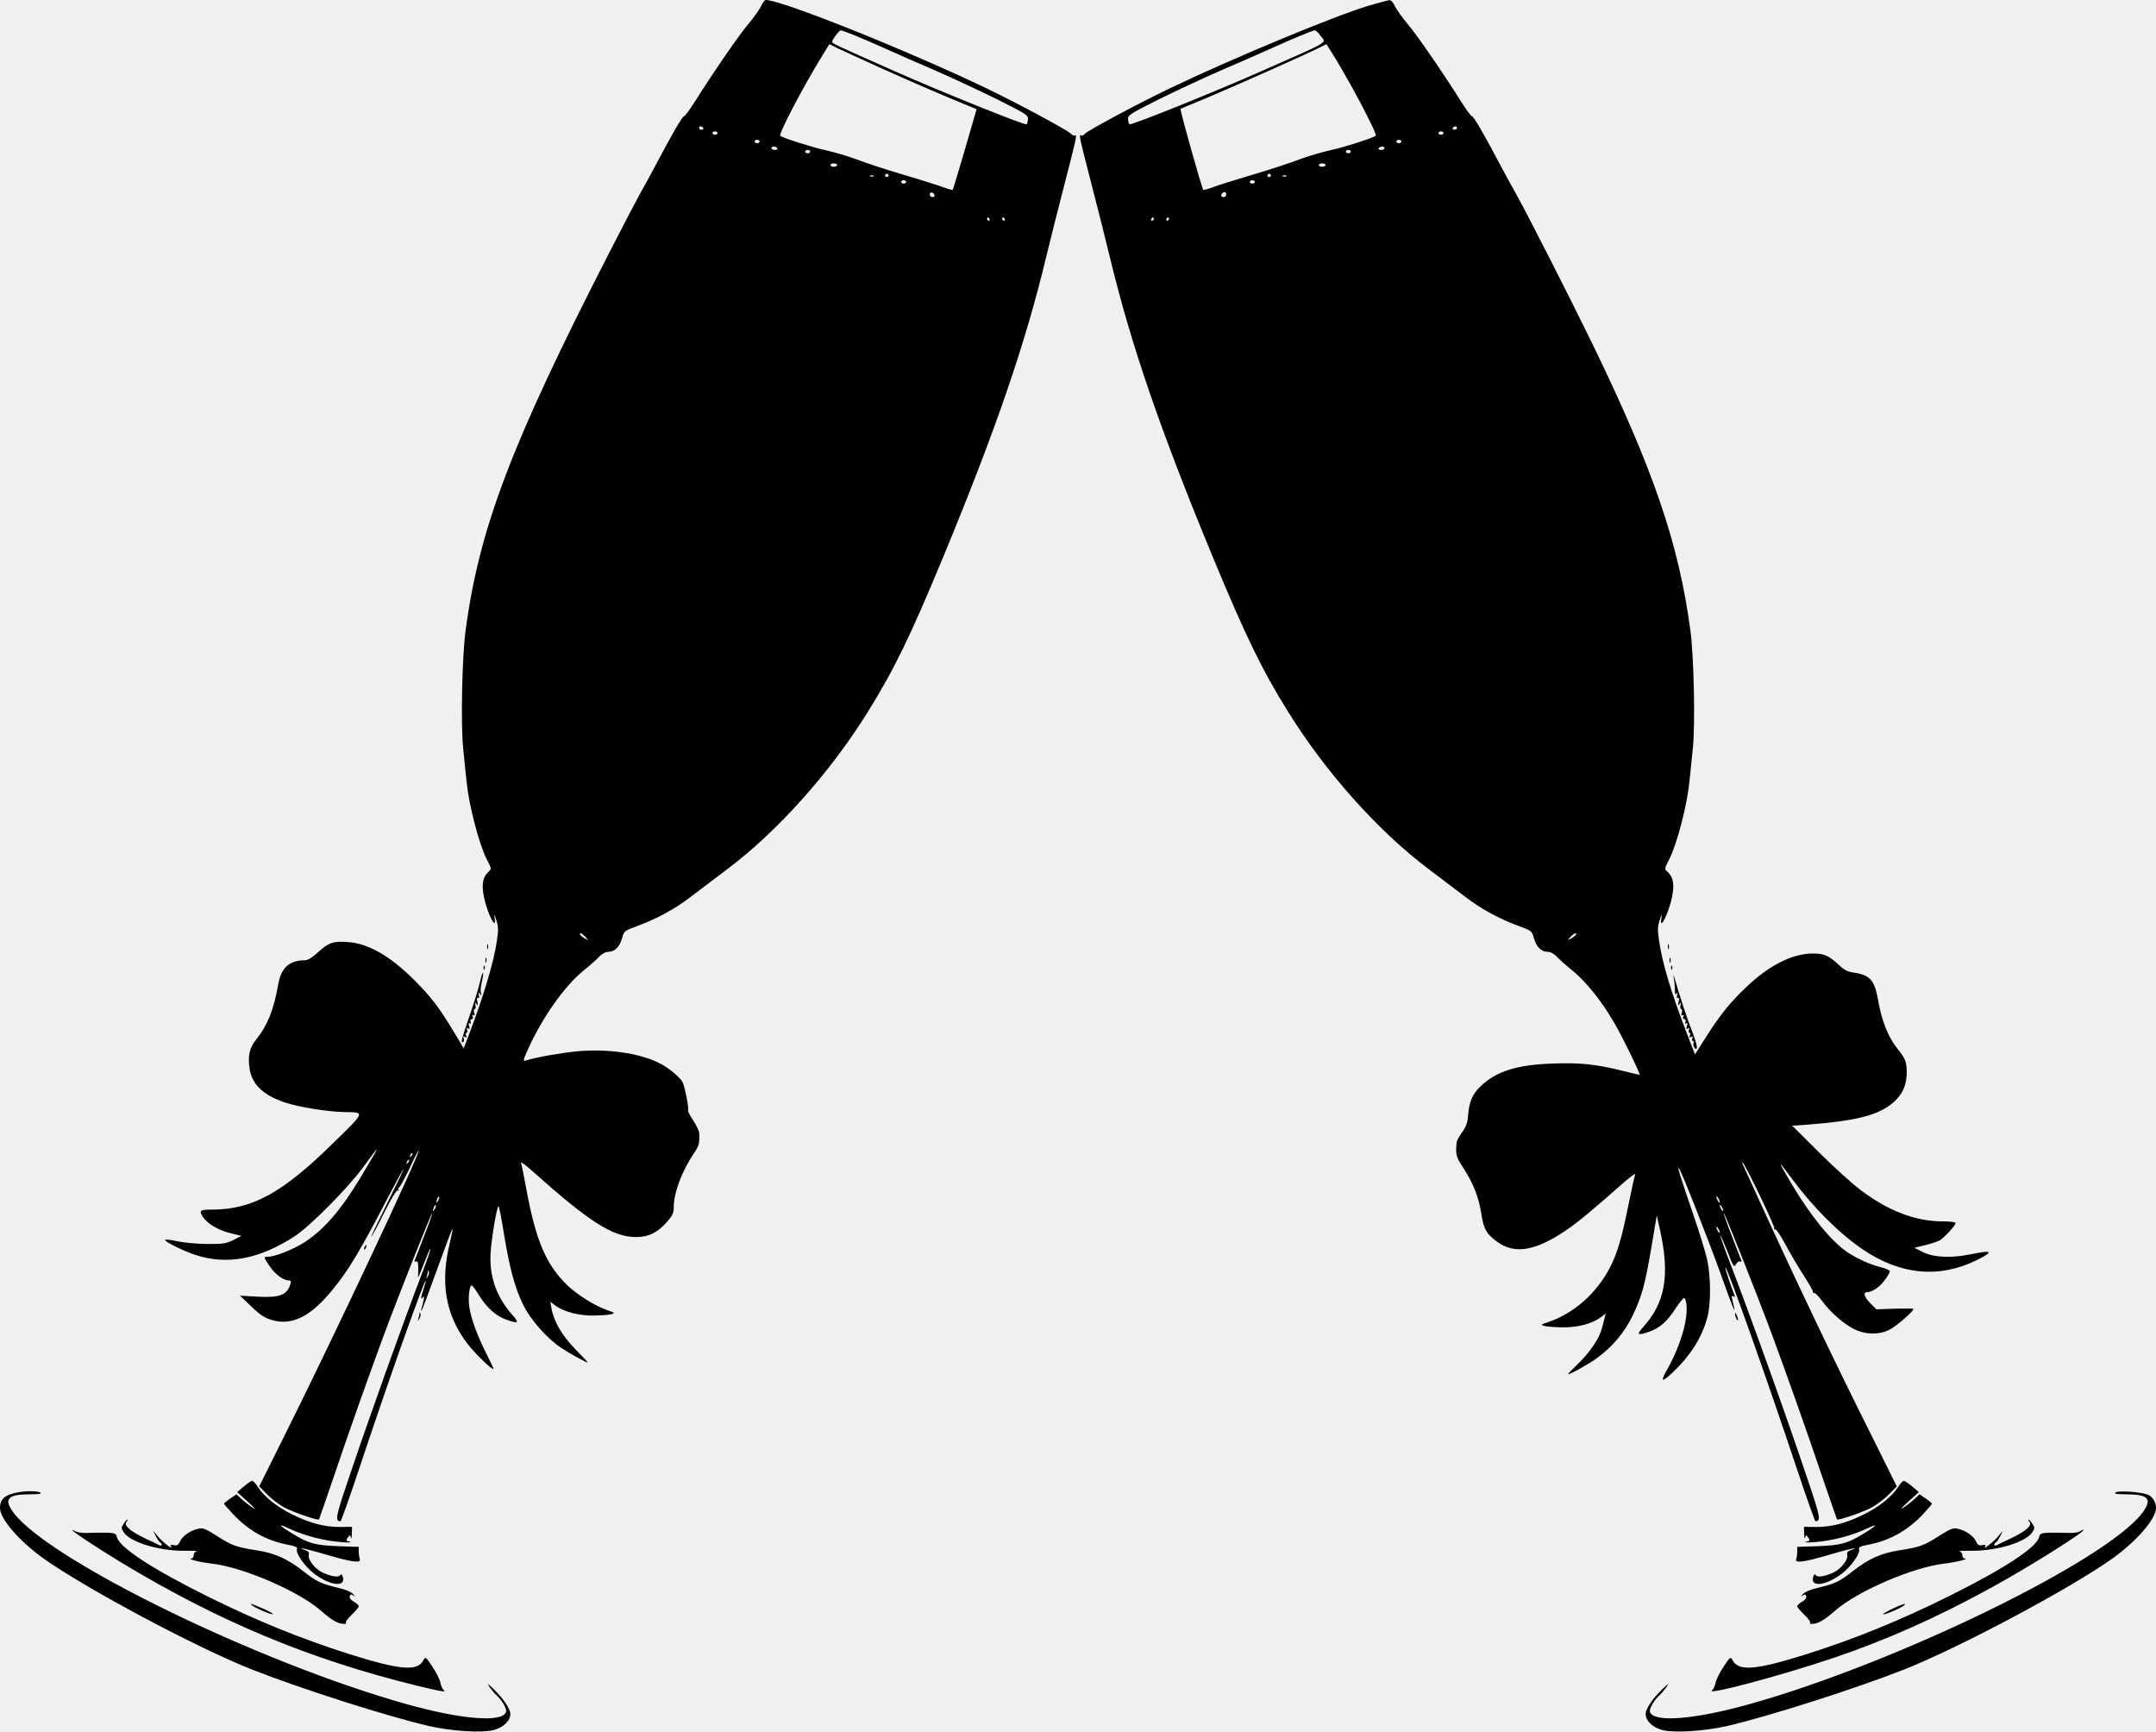
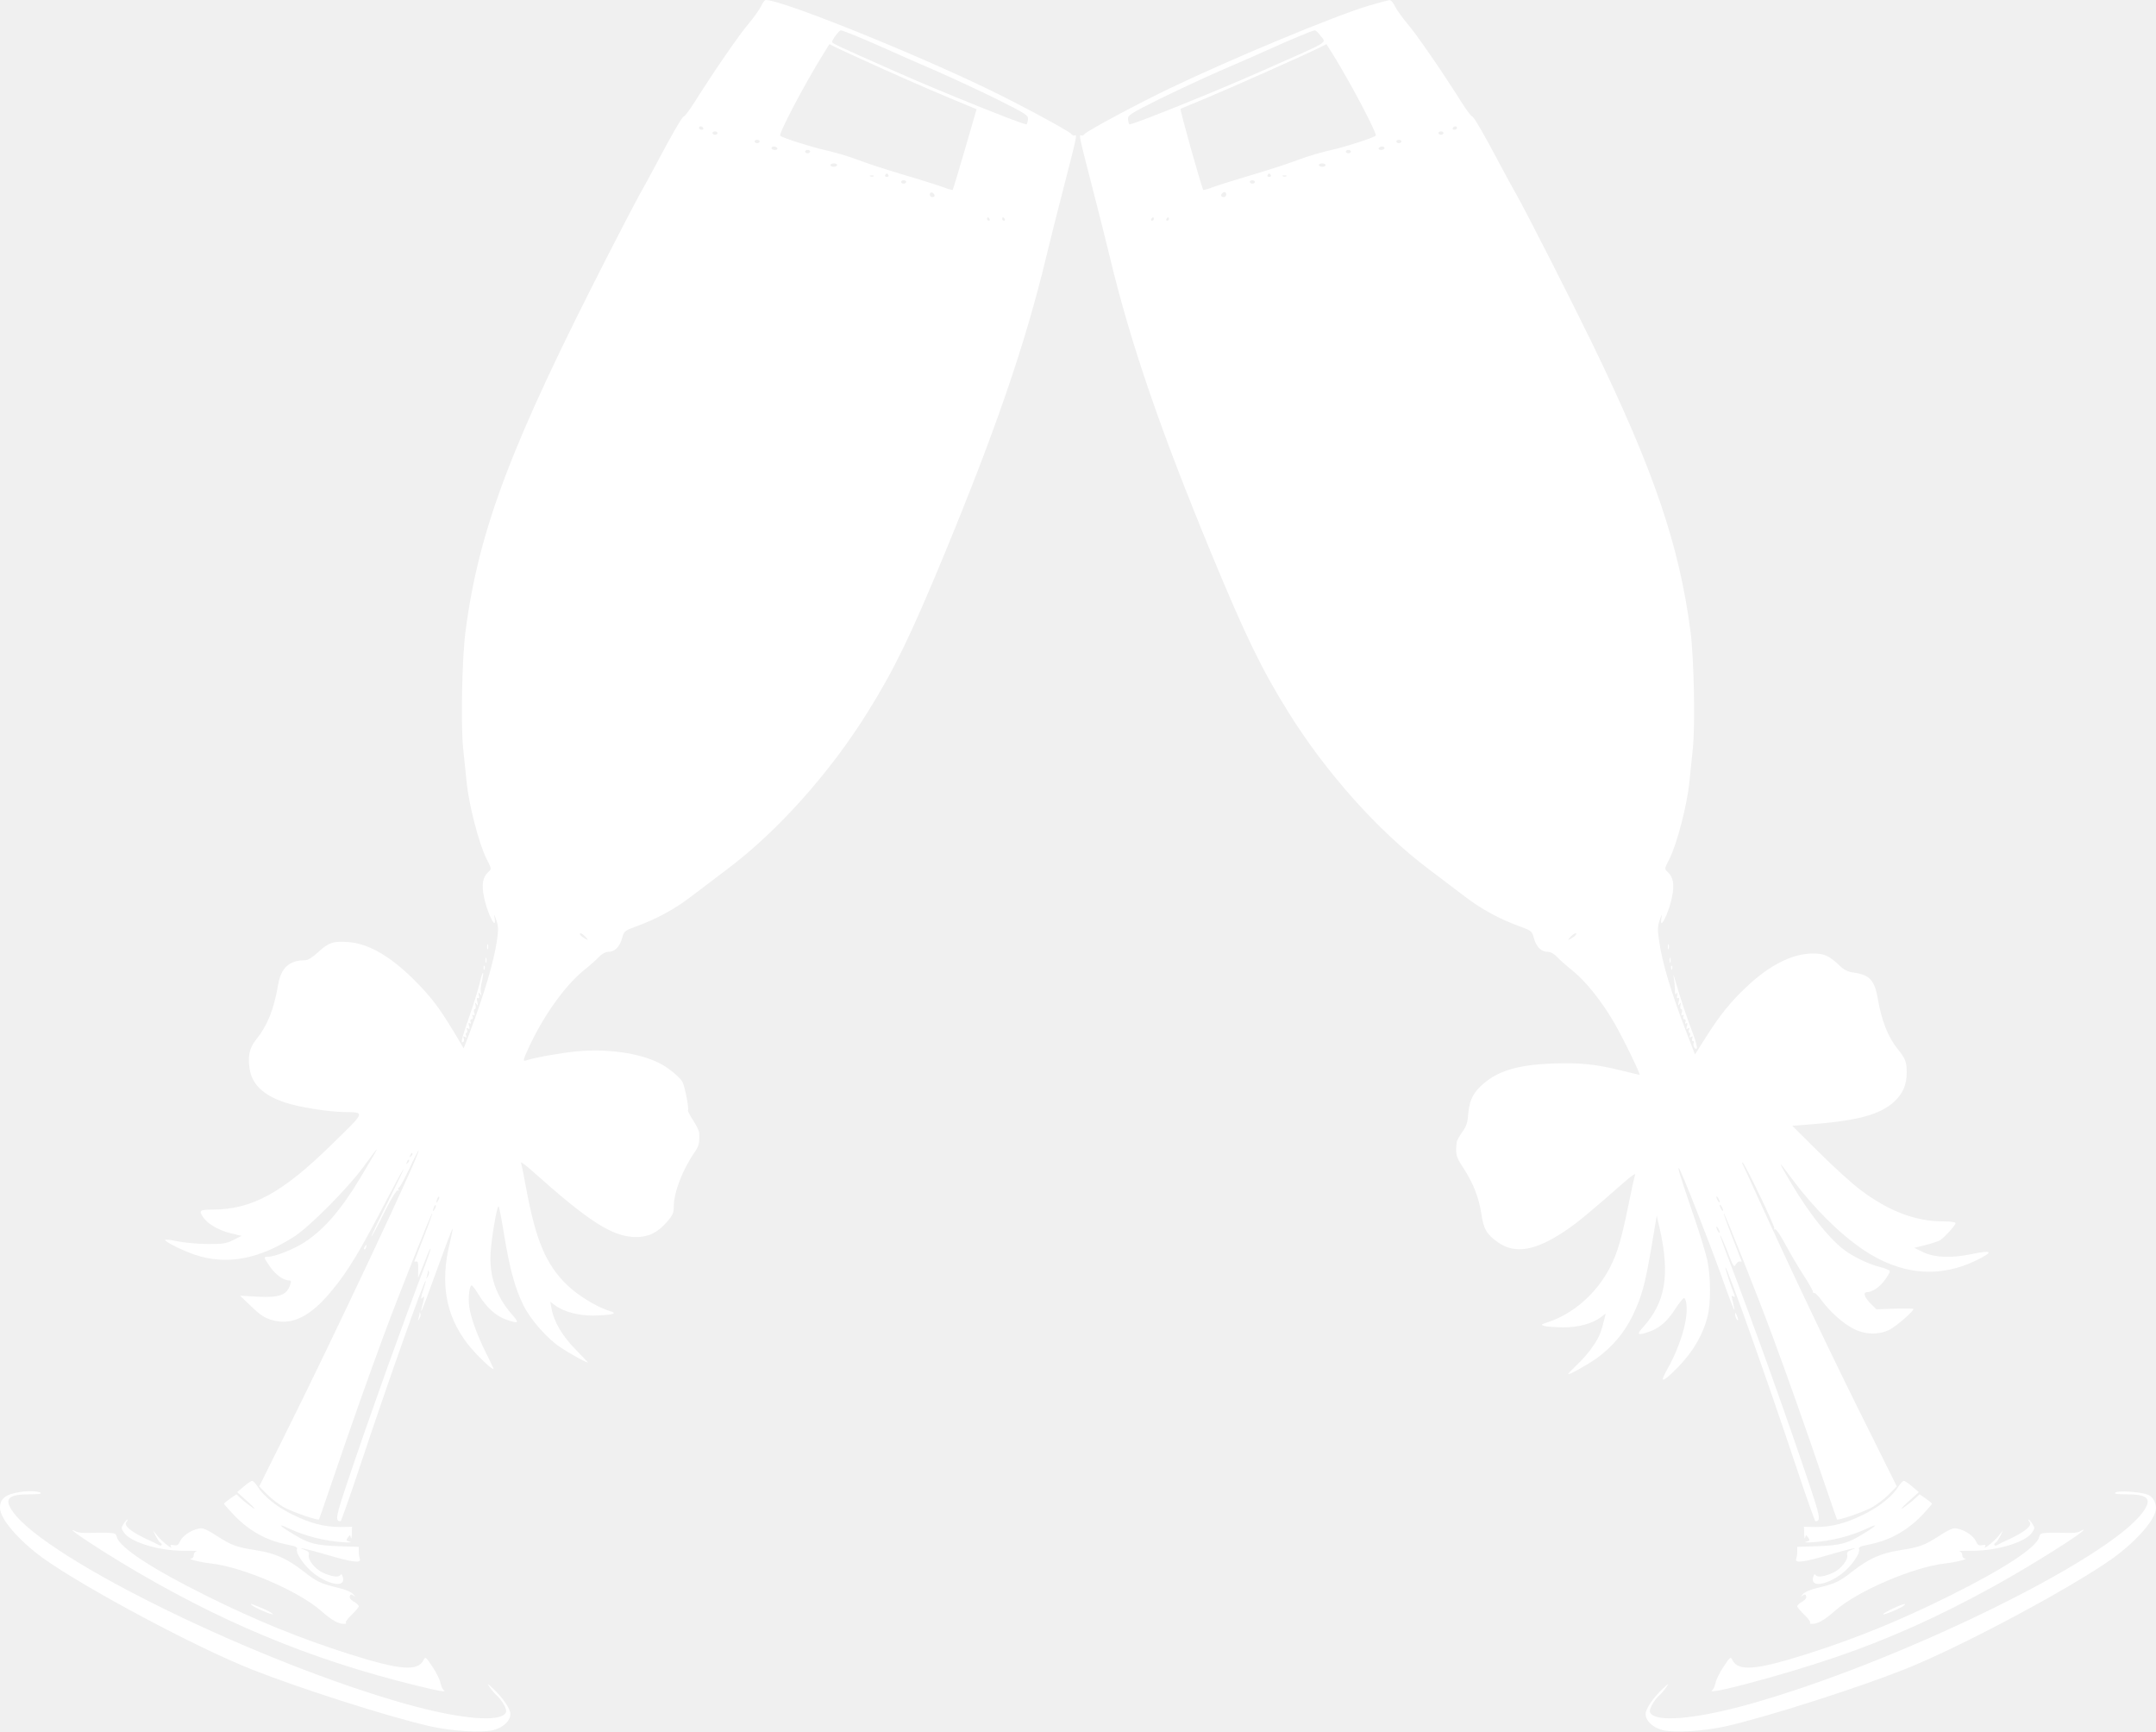
<svg xmlns="http://www.w3.org/2000/svg" version="1.0" width="1280pt" height="1028pt" viewBox="0 0 1280 1028" preserveAspectRatio="xMidYMid meet">
-   <g transform="translate(0,1028) scale(0.1,-0.1)" fill="#000000" stroke="none">
+   <g transform="translate(0,1028) scale(0.1,-0.1)" fill="#ffffff" stroke="none">
    <path d="M4518 10242 c-10 -20 -43 -66 -73 -102 -53 -61 -206 -283 -322 -467 -29 -46 -57 -83 -62 -83 -10 0 -75 -113 -171 -295 -29 -55 -71 -131 -93 -170 -21 -38 -105 -198 -185 -355 -576 -1124 -768 -1628 -848 -2235 -21 -155 -29 -563 -14 -700 6 -60 15 -148 20 -195 13 -135 73 -368 119 -459 30 -58 30 -59 11 -76 -35 -32 -42 -75 -26 -153 20 -97 77 -206 62 -119 -4 24 -1 21 10 -13 13 -38 14 -58 4 -125 -18 -123 -77 -322 -163 -549 l-34 -89 -61 102 c-88 145 -133 204 -236 307 -140 139 -269 213 -388 222 -88 7 -117 -3 -177 -58 -36 -33 -63 -50 -80 -50 -94 0 -143 -45 -160 -147 -25 -145 -64 -242 -129 -322 -41 -50 -52 -99 -40 -175 14 -93 81 -157 209 -200 83 -28 254 -55 350 -57 129 -2 132 6 -68 -189 -295 -290 -475 -389 -710 -390 -77 0 -83 -5 -58 -44 26 -40 93 -79 163 -96 l66 -16 -49 -25 c-44 -21 -63 -24 -155 -23 -58 0 -138 8 -178 16 -39 9 -72 12 -72 8 0 -12 110 -66 180 -89 188 -62 381 -25 590 111 90 59 312 282 405 408 111 151 111 151 -15 -60 -114 -190 -214 -306 -329 -382 -68 -44 -178 -88 -222 -88 -25 0 -24 -4 12 -56 32 -48 81 -84 112 -84 14 0 17 -5 11 -22 -19 -65 -63 -82 -194 -75 l-105 6 67 -64 c53 -51 79 -68 124 -81 118 -34 229 21 358 180 95 115 166 234 335 559 45 86 84 157 87 157 2 0 -41 -90 -96 -200 -55 -110 -98 -200 -95 -200 3 0 37 63 75 140 45 90 75 138 82 134 7 -4 8 -3 4 4 -4 7 -3 12 2 12 5 0 32 50 61 110 28 61 53 110 56 110 17 0 -507 -1114 -802 -1704 l-144 -289 47 -48 c26 -26 72 -61 103 -78 53 -28 199 -78 205 -70 1 2 38 108 81 234 99 293 219 631 302 855 89 240 284 732 289 728 2 -2 -21 -67 -51 -143 -30 -77 -55 -141 -55 -142 0 -2 6 -2 13 -1 8 2 11 -12 10 -47 l-1 -50 15 35 c8 19 24 59 35 88 11 29 22 52 24 50 2 -2 -17 -58 -42 -124 -127 -332 -323 -880 -445 -1243 -77 -228 -81 -250 -47 -251 3 0 55 145 114 323 166 500 383 1112 391 1104 2 -2 -4 -23 -12 -47 -17 -49 -19 -71 -4 -50 11 15 7 -13 -8 -65 -3 -11 -3 -18 0 -15 3 3 45 114 93 248 48 133 89 241 91 239 2 -2 -6 -39 -16 -83 -59 -238 -26 -430 104 -600 47 -61 155 -165 155 -149 0 3 -20 45 -44 93 -53 105 -91 210 -100 275 -8 53 1 127 14 127 5 0 25 -27 45 -60 44 -72 102 -124 163 -144 72 -25 77 -20 32 31 -95 108 -137 231 -127 372 6 89 37 271 47 271 3 0 18 -77 33 -170 33 -202 65 -318 115 -419 43 -86 139 -195 221 -250 52 -35 161 -95 161 -88 0 1 -34 37 -75 79 -78 80 -127 163 -141 242 l-7 39 29 -22 c52 -38 140 -61 228 -60 45 1 92 4 106 8 23 7 21 9 -25 24 -74 26 -178 91 -239 150 -125 122 -185 264 -242 572 -13 74 -27 142 -31 152 -4 10 26 -11 66 -47 339 -303 478 -392 616 -393 75 0 127 25 184 89 34 39 41 54 41 88 0 87 50 219 123 325 27 40 31 56 28 117 -1 12 -17 45 -36 74 -19 29 -33 55 -30 60 6 10 -19 141 -33 167 -18 32 -90 91 -147 117 -118 56 -298 81 -474 66 -96 -9 -252 -36 -313 -56 -14 -4 -10 10 19 73 85 187 214 368 324 459 40 32 84 71 98 87 16 16 36 27 52 27 38 0 67 28 82 80 12 44 14 45 87 72 118 43 228 103 320 174 47 36 145 110 218 165 298 224 609 571 834 933 157 252 253 450 447 918 312 754 486 1260 611 1778 23 96 73 295 111 441 71 275 75 294 60 285 -5 -3 -14 1 -21 9 -16 19 -309 177 -500 269 -468 225 -1222 527 -1314 526 -6 0 -19 -17 -28 -38z m554 -171 c40 -16 125 -53 188 -81 63 -29 196 -87 296 -130 99 -43 263 -120 365 -170 169 -85 184 -94 182 -117 -1 -14 -5 -28 -8 -31 -8 -8 -508 193 -785 316 -354 157 -370 164 -370 174 0 12 42 68 52 68 4 0 40 -13 80 -29z m178 -204 c201 -90 343 -151 511 -220 l37 -15 -69 -238 c-38 -131 -71 -239 -73 -241 -2 -2 -28 5 -57 16 -30 11 -137 45 -239 75 -102 30 -226 71 -275 90 -50 19 -133 43 -186 55 -79 17 -254 73 -267 85 -10 11 129 277 236 453 l56 91 46 -23 c25 -12 151 -70 280 -128z m-1075 -347 c3 -5 -1 -10 -9 -10 -9 0 -16 5 -16 10 0 6 4 10 9 10 6 0 13 -4 16 -10z m85 -30 c0 -5 -7 -10 -15 -10 -8 0 -15 5 -15 10 0 6 7 10 15 10 8 0 15 -4 15 -10z m250 -50 c0 -5 -7 -10 -15 -10 -8 0 -15 5 -15 10 0 6 7 10 15 10 8 0 15 -4 15 -10z m105 -40 c3 -5 -3 -10 -14 -10 -12 0 -21 5 -21 10 0 6 6 10 14 10 8 0 18 -4 21 -10z m195 -20 c0 -5 -7 -10 -15 -10 -8 0 -15 5 -15 10 0 6 7 10 15 10 8 0 15 -4 15 -10z m160 -80 c0 -5 -9 -10 -20 -10 -11 0 -20 5 -20 10 0 6 9 10 20 10 11 0 20 -4 20 -10z m305 -60 c3 -5 -1 -10 -10 -10 -9 0 -13 5 -10 10 3 6 8 10 10 10 2 0 7 -4 10 -10z m-88 -6 c-3 -3 -12 -4 -19 -1 -8 3 -5 6 6 6 11 1 17 -2 13 -5z m193 -34 c0 -5 -7 -10 -15 -10 -8 0 -15 5 -15 10 0 6 7 10 15 10 8 0 15 -4 15 -10z m168 -78 c2 -7 -3 -12 -12 -12 -9 0 -16 7 -16 16 0 17 22 14 28 -4z m327 -142 c3 -5 1 -10 -4 -10 -6 0 -11 5 -11 10 0 6 2 10 4 10 3 0 8 -4 11 -10z m90 0 c3 -5 1 -10 -4 -10 -6 0 -11 5 -11 10 0 6 2 10 4 10 3 0 8 -4 11 -10z m-2489 -4261 c19 -22 19 -22 -3 -10 -24 12 -39 31 -25 31 5 0 17 -10 28 -21z m-1035 -1302 c-10 -9 -11 -8 -5 6 3 10 9 15 12 12 3 -3 0 -11 -7 -18z m-20 -40 c-10 -9 -11 -8 -5 6 3 10 9 15 12 12 3 -3 0 -11 -7 -18z m180 -224 c-12 -20 -14 -14 -5 12 4 9 9 14 11 11 3 -2 0 -13 -6 -23z m-20 -50 c-12 -20 -14 -14 -5 12 4 9 9 14 11 11 3 -2 0 -13 -6 -23z m-41 -400 c-11 -17 -11 -17 -6 0 3 10 6 24 7 30 0 9 2 9 5 0 3 -7 0 -20 -6 -30z" />
    <path d="M8125 10246 c-201 -60 -807 -312 -1175 -488 -198 -95 -493 -253 -510 -273 -7 -8 -16 -12 -21 -9 -15 9 -11 -10 60 -285 38 -146 88 -345 111 -441 125 -518 299 -1024 611 -1778 194 -468 290 -666 447 -918 225 -362 536 -709 834 -933 73 -55 171 -129 218 -165 92 -71 202 -131 320 -174 73 -27 75 -28 87 -72 15 -52 44 -80 82 -80 16 0 36 -11 52 -27 14 -16 58 -55 98 -87 78 -64 169 -178 242 -303 50 -84 161 -313 153 -313 -3 0 -49 11 -102 24 -155 39 -253 49 -412 43 -214 -7 -338 -46 -431 -136 -50 -49 -67 -91 -74 -181 -2 -33 -12 -60 -34 -90 -17 -24 -32 -51 -33 -62 -7 -73 -4 -84 40 -151 60 -93 92 -176 107 -274 13 -88 31 -119 95 -165 102 -74 225 -54 403 66 73 49 149 112 358 296 35 30 60 47 57 38 -4 -9 -23 -95 -42 -190 -39 -190 -63 -274 -106 -358 -79 -156 -218 -279 -375 -330 -38 -13 -39 -14 -15 -21 14 -4 62 -7 108 -8 89 -1 173 21 226 60 l29 22 -7 -29 c-21 -85 -30 -107 -66 -161 -21 -33 -64 -83 -95 -112 -30 -29 -55 -54 -55 -57 0 -9 107 50 166 91 96 69 168 154 218 258 54 115 71 175 111 407 l31 185 17 -75 c63 -278 35 -442 -100 -590 -39 -44 -32 -49 38 -25 64 23 106 60 156 137 24 37 48 66 52 63 17 -10 20 -82 5 -151 -16 -81 -58 -189 -104 -269 -43 -76 -37 -84 23 -29 113 106 181 212 214 337 21 79 20 236 -1 337 -9 41 -46 163 -83 270 -80 234 -96 287 -85 275 14 -15 172 -418 247 -625 69 -195 90 -245 80 -200 -3 14 -8 36 -11 49 -6 19 -4 22 6 16 10 -6 12 -4 6 11 -21 51 -56 158 -52 161 8 8 251 -676 420 -1184 59 -178 111 -323 114 -323 34 1 30 23 -47 251 -129 384 -325 930 -460 1283 -34 88 -60 161 -58 163 2 2 21 -41 43 -96 34 -89 39 -97 49 -77 7 11 17 20 23 18 7 -1 12 -1 12 1 0 1 -25 65 -55 142 -30 76 -53 141 -51 143 5 4 200 -488 289 -728 83 -224 203 -562 302 -855 43 -126 80 -232 81 -234 6 -8 152 42 205 70 31 17 77 52 103 78 l47 48 -144 290 c-224 446 -481 986 -684 1433 -41 91 -79 173 -84 183 -6 9 -7 17 -4 17 11 0 195 -382 189 -392 -4 -6 -3 -8 4 -5 6 4 31 -33 62 -90 29 -54 77 -136 108 -183 30 -47 55 -90 55 -97 0 -7 4 -10 8 -8 4 3 24 -17 44 -44 48 -66 127 -137 190 -169 68 -35 152 -37 215 -4 40 21 140 108 140 122 0 3 -50 3 -110 2 l-110 -4 -35 35 c-37 37 -46 67 -20 67 30 0 76 31 105 72 17 22 30 46 30 52 0 6 -26 17 -57 25 -57 13 -140 51 -198 90 -94 64 -218 217 -330 406 -85 144 -84 147 2 30 130 -175 282 -326 423 -422 224 -152 456 -173 680 -61 98 49 88 59 -34 34 -119 -25 -220 -21 -286 10 l-55 27 65 16 c36 9 74 22 86 28 25 15 94 89 94 103 0 6 -32 10 -74 10 -164 0 -324 61 -491 187 -49 37 -161 138 -248 225 l-157 156 87 6 c294 22 429 57 516 134 53 48 77 102 77 175 0 64 -7 82 -55 142 -55 68 -95 168 -116 294 -20 113 -48 144 -144 158 -33 4 -56 15 -83 41 -64 60 -91 72 -160 72 -119 0 -256 -68 -391 -196 -98 -92 -159 -168 -244 -302 l-64 -101 -51 132 c-91 237 -144 413 -162 542 -10 67 -9 87 4 125 11 34 14 37 10 12 -15 -86 42 23 62 120 16 78 9 121 -26 153 -19 17 -19 18 11 76 46 91 106 324 119 459 5 47 14 135 20 195 15 137 7 545 -14 700 -68 515 -219 957 -583 1706 -131 269 -388 774 -450 884 -22 39 -64 115 -93 170 -96 182 -161 295 -171 295 -5 0 -33 37 -62 83 -116 184 -269 406 -322 467 -30 36 -63 82 -73 102 -9 21 -24 38 -32 37 -8 0 -64 -15 -125 -33z m-287 -176 c36 -49 77 -24 -348 -212 -277 -123 -777 -324 -785 -316 -3 3 -7 17 -8 31 -2 23 13 32 182 117 102 50 266 127 365 170 100 43 228 99 286 125 136 62 262 114 276 115 5 0 20 -13 32 -30z m190 -310 c77 -139 146 -279 140 -285 -13 -13 -187 -69 -267 -86 -53 -12 -136 -36 -186 -55 -49 -19 -173 -60 -275 -90 -102 -30 -209 -64 -239 -75 -29 -11 -55 -18 -57 -16 -9 9 -141 478 -135 481 3 2 69 29 146 61 144 60 615 269 682 304 l38 19 39 -62 c21 -33 73 -122 114 -196z m622 -240 c0 -5 -7 -10 -16 -10 -8 0 -12 5 -9 10 3 6 10 10 16 10 5 0 9 -4 9 -10z m-80 -30 c0 -5 -7 -10 -15 -10 -8 0 -15 5 -15 10 0 6 7 10 15 10 8 0 15 -4 15 -10z m-250 -50 c0 -5 -7 -10 -15 -10 -8 0 -15 5 -15 10 0 6 7 10 15 10 8 0 15 -4 15 -10z m-100 -40 c0 -5 -9 -10 -21 -10 -11 0 -17 5 -14 10 3 6 13 10 21 10 8 0 14 -4 14 -10z m-200 -20 c0 -5 -7 -10 -15 -10 -8 0 -15 5 -15 10 0 6 7 10 15 10 8 0 15 -4 15 -10z m-150 -80 c0 -5 -9 -10 -20 -10 -11 0 -20 5 -20 10 0 6 9 10 20 10 11 0 20 -4 20 -10z m-325 -60 c3 -5 -1 -10 -10 -10 -9 0 -13 5 -10 10 3 6 8 10 10 10 2 0 7 -4 10 -10z m92 -6 c-3 -3 -12 -4 -19 -1 -8 3 -5 6 6 6 11 1 17 -2 13 -5z m-187 -34 c0 -5 -7 -10 -15 -10 -8 0 -15 5 -15 10 0 6 7 10 15 10 8 0 15 -4 15 -10z m-170 -75 c0 -8 -7 -15 -15 -15 -16 0 -20 12 -8 23 11 12 23 8 23 -8z m-430 -145 c0 -5 -5 -10 -11 -10 -5 0 -7 5 -4 10 3 6 8 10 11 10 2 0 4 -4 4 -10z m90 0 c0 -5 -5 -10 -11 -10 -5 0 -7 5 -4 10 3 6 8 10 11 10 2 0 4 -4 4 -10z m2415 -4250 c-3 -5 -16 -15 -28 -21 -22 -12 -22 -12 -3 10 19 21 43 30 31 11z m855 -1585 c0 -5 -5 -3 -10 5 -5 8 -10 20 -10 25 0 6 5 3 10 -5 5 -8 10 -19 10 -25z m20 -50 c0 -5 -5 -3 -10 5 -5 8 -10 20 -10 25 0 6 5 3 10 -5 5 -8 10 -19 10 -25z m-20 -130 c0 -5 -5 -3 -10 5 -5 8 -10 20 -10 25 0 6 5 3 10 -5 5 -8 10 -19 10 -25z" />
    <path d="M2892 4660 c0 -14 2 -19 5 -12 2 6 2 18 0 25 -3 6 -5 1 -5 -13z" />
    <path d="M9902 4660 c0 -14 2 -19 5 -12 2 6 2 18 0 25 -3 6 -5 1 -5 -13z" />
    <path d="M2882 4580 c0 -14 2 -19 5 -12 2 6 2 18 0 25 -3 6 -5 1 -5 -13z" />
    <path d="M9912 4580 c0 -14 2 -19 5 -12 2 6 2 18 0 25 -3 6 -5 1 -5 -13z" />
    <path d="M2871 4534 c0 -11 3 -14 6 -6 3 7 2 16 -1 19 -3 4 -6 -2 -5 -13z" />
    <path d="M9921 4534 c0 -11 3 -14 6 -6 3 7 2 16 -1 19 -3 4 -6 -2 -5 -13z" />
    <path d="M2850 4453 c-7 -32 -34 -122 -61 -199 -50 -145 -56 -170 -39 -159 5 3 6 13 3 22 -5 12 -3 14 7 8 10 -6 12 -4 7 8 -3 10 -2 17 3 17 5 0 6 7 3 17 -5 11 -3 14 6 8 10 -6 11 -2 6 15 -5 15 -4 20 4 16 7 -5 9 -1 5 8 -4 9 -1 16 6 16 7 0 10 7 6 16 -4 9 -2 13 5 8 8 -4 9 1 4 15 -3 11 -2 21 3 21 6 0 8 10 5 23 -4 18 -3 19 6 7 9 -12 10 -9 5 14 -5 19 -3 27 4 22 6 -4 8 2 5 16 -4 19 -3 20 7 8 9 -12 10 -11 5 7 -3 11 -1 42 6 67 6 26 9 49 7 51 -3 3 -11 -21 -18 -52z" />
    <path d="M9937 4475 c4 -22 7 -55 7 -73 0 -22 2 -29 9 -20 6 9 7 6 4 -10 -3 -14 -1 -20 5 -16 7 5 9 -3 4 -22 -5 -23 -4 -26 5 -14 9 12 10 11 6 -7 -3 -13 -1 -23 5 -23 5 0 6 -10 3 -21 -5 -14 -4 -19 4 -15 7 5 9 1 5 -8 -4 -9 -1 -16 6 -16 7 0 10 -7 6 -16 -4 -9 -2 -13 5 -8 8 4 9 -1 4 -16 -5 -17 -4 -21 6 -15 9 6 11 3 6 -8 -3 -10 -2 -17 3 -17 5 0 6 -7 3 -17 -5 -12 -3 -14 7 -8 10 6 12 4 7 -8 -3 -10 -2 -17 4 -17 6 0 7 -4 4 -10 -3 -5 -2 -17 3 -26 6 -11 12 -13 16 -6 3 6 -7 44 -22 84 -32 80 -82 231 -106 318 -11 36 -13 41 -9 15z" />
    <path d="M2165 2879 c-4 -6 -5 -12 -2 -15 2 -3 7 2 10 11 7 17 1 20 -8 4z" />
    <path d="M2491 2483 c-1 -6 -4 -20 -7 -30 -5 -17 -5 -17 6 0 6 10 9 23 6 30 -3 9 -5 9 -5 0z" />
    <path d="M10301 2480 c0 -8 4 -22 9 -30 12 -18 12 -2 0 25 -6 13 -9 15 -9 5z" />
    <path d="M1447 1456 l-39 -33 64 -58 c38 -34 49 -48 28 -35 -19 13 -49 36 -65 51 l-31 29 -37 -25 c-20 -14 -37 -28 -37 -31 0 -3 24 -30 53 -61 94 -100 198 -158 329 -183 43 -8 56 -15 51 -25 -9 -25 46 -103 102 -146 95 -72 190 -83 170 -19 -5 16 -9 19 -15 10 -9 -15 -55 -8 -106 16 -44 21 -88 77 -81 104 4 14 -2 22 -22 29 -63 23 7 8 133 -29 149 -44 202 -50 192 -24 -3 9 -6 28 -6 44 l0 28 -122 4 c-133 5 -175 16 -261 68 -94 56 -105 72 -27 35 90 -42 208 -72 310 -79 41 -3 63 -2 48 2 -24 6 -25 9 -13 25 13 18 13 18 18 0 3 -10 5 0 6 23 l1 41 -72 -1 c-93 0 -181 23 -286 76 -90 44 -168 108 -202 163 -12 19 -27 35 -33 35 -7 -1 -29 -16 -50 -34z" />
    <path d="M11270 1455 c-34 -55 -112 -119 -202 -163 -105 -53 -193 -76 -285 -76 l-73 1 1 -41 c1 -23 3 -33 6 -23 5 18 5 18 18 0 12 -16 11 -19 -13 -25 -15 -4 7 -5 48 -2 102 7 220 37 310 79 78 37 67 21 -27 -35 -86 -52 -128 -63 -260 -68 l-123 -4 0 -28 c0 -16 -3 -35 -6 -44 -10 -26 43 -20 192 24 126 37 196 52 133 29 -20 -7 -26 -15 -22 -29 7 -27 -37 -83 -81 -104 -51 -24 -97 -31 -106 -16 -6 9 -10 6 -15 -10 -20 -64 75 -53 170 19 56 43 111 121 102 146 -5 10 8 17 51 25 131 25 235 83 330 183 28 31 52 58 52 61 0 3 -17 17 -37 31 l-37 25 -31 -29 c-16 -15 -46 -38 -65 -51 -21 -13 -10 1 28 35 l64 58 -39 33 c-21 18 -43 33 -50 34 -6 0 -21 -16 -33 -35z" />
    <path d="M120 1424 c-88 -14 -120 -39 -120 -95 0 -65 113 -195 257 -299 253 -180 908 -529 1236 -659 294 -116 812 -281 1056 -337 133 -30 308 -41 379 -24 58 14 102 55 102 96 0 31 -44 95 -101 149 -36 35 -39 36 -22 10 12 -16 30 -39 42 -49 33 -30 62 -82 55 -99 -24 -63 -263 -44 -589 47 -879 246 -2131 857 -2337 1140 -57 79 -32 106 100 106 53 0 72 3 62 10 -15 9 -70 11 -120 4z" />
    <path d="M12560 1421 c-11 -8 6 -11 62 -11 132 0 157 -27 100 -106 -206 -283 -1458 -894 -2337 -1140 -326 -91 -565 -110 -589 -47 -7 17 22 69 55 99 12 10 30 33 42 49 17 26 14 25 -22 -10 -57 -54 -101 -118 -101 -149 0 -41 44 -82 102 -96 71 -17 246 -6 379 24 244 56 762 221 1056 337 328 130 983 479 1236 659 144 104 257 234 257 299 0 36 -22 70 -52 80 -45 16 -171 24 -188 12z" />
    <path d="M734 1235 c-15 -23 -15 -27 1 -51 39 -59 214 -112 365 -109 47 0 77 -1 68 -3 -10 -2 -18 -12 -18 -23 0 -10 -6 -19 -12 -20 -34 -1 46 -22 117 -30 186 -21 517 -163 649 -279 66 -58 105 -80 138 -79 13 0 18 3 12 5 -6 3 8 24 32 47 24 23 44 47 44 52 0 6 -13 19 -30 28 -19 11 -27 23 -23 33 4 12 8 12 22 2 12 -9 11 -7 -2 9 -12 13 -45 28 -90 38 -103 25 -129 37 -207 99 -94 73 -166 106 -274 123 -124 20 -146 27 -237 85 -66 42 -84 50 -110 44 -46 -9 -96 -43 -110 -75 -10 -22 -17 -27 -37 -23 -19 4 -23 2 -17 -9 15 -23 -53 30 -80 64 l-26 32 15 -32 c9 -17 20 -35 26 -38 18 -11 11 -26 -7 -16 -10 6 -47 24 -83 40 -85 41 -126 76 -110 96 7 8 10 15 6 15 -3 0 -13 -11 -22 -25z" />
    <path d="M12050 1245 c16 -20 -25 -55 -110 -96 -36 -16 -73 -34 -82 -40 -19 -10 -26 5 -8 16 6 3 17 21 26 38 l15 32 -26 -32 c-27 -34 -95 -87 -80 -64 6 11 2 13 -17 9 -20 -4 -27 1 -37 23 -14 32 -64 66 -110 75 -26 6 -44 -2 -110 -44 -91 -58 -113 -65 -237 -85 -108 -17 -180 -50 -274 -123 -78 -62 -104 -74 -207 -99 -45 -10 -78 -25 -90 -38 -13 -16 -14 -18 -2 -9 14 10 18 10 22 -2 4 -10 -4 -22 -23 -33 -17 -9 -30 -22 -30 -28 0 -5 20 -29 44 -52 24 -23 38 -44 32 -47 -6 -2 -1 -5 12 -5 33 -1 72 21 138 79 132 116 463 258 649 279 71 8 151 29 118 30 -7 1 -13 10 -13 20 0 11 -8 21 -17 23 -10 2 20 3 67 3 151 -3 326 50 365 109 16 24 16 28 1 51 -9 14 -19 25 -22 25 -4 0 -1 -7 6 -15z" />
    <path d="M430 1197 c0 -8 145 -104 285 -189 580 -351 1121 -577 1756 -733 142 -35 185 -42 163 -27 -6 4 -15 23 -19 42 -3 19 -25 63 -48 97 -38 58 -42 60 -52 40 -34 -70 -138 -61 -440 34 -296 94 -557 201 -847 345 -322 160 -519 288 -534 350 -5 21 -12 24 -58 26 -28 1 -76 0 -108 -1 -31 -2 -65 2 -77 8 -12 7 -21 10 -21 8z" />
    <path d="M12347 1189 c-10 -6 -44 -10 -75 -8 -31 1 -80 2 -108 1 -46 -2 -53 -5 -58 -26 -15 -62 -212 -190 -534 -350 -290 -144 -551 -251 -847 -345 -302 -95 -406 -104 -440 -34 -10 20 -14 18 -52 -40 -23 -34 -45 -78 -48 -97 -4 -19 -13 -38 -19 -42 -58 -38 400 83 714 189 325 110 621 242 955 426 232 128 569 341 533 337 -2 0 -11 -5 -21 -11z" />
    <path d="M1495 752 c15 -15 125 -62 125 -53 0 4 -26 18 -57 32 -78 33 -80 33 -68 21z" />
    <path d="M11238 732 c-32 -15 -58 -30 -58 -34 0 -8 110 38 125 53 15 15 -6 9 -67 -19z" />
  </g>
</svg>
